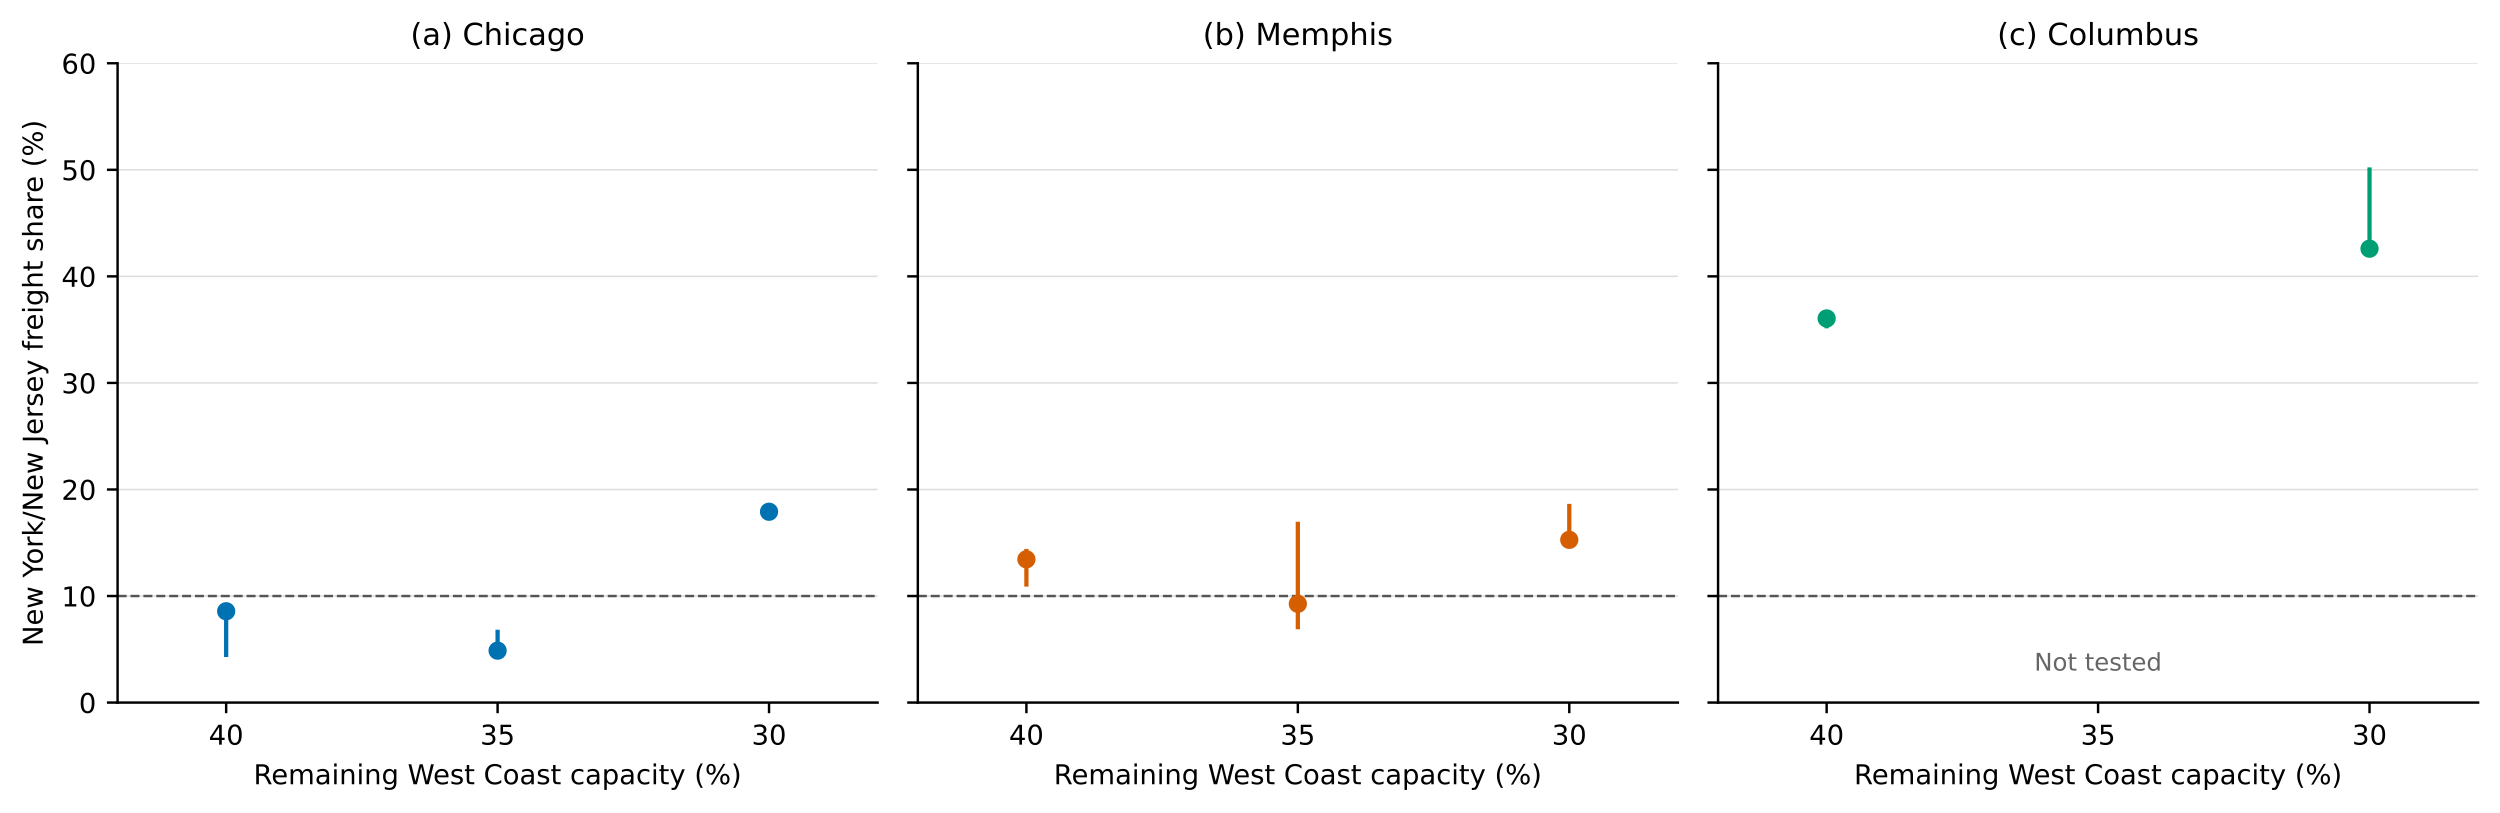
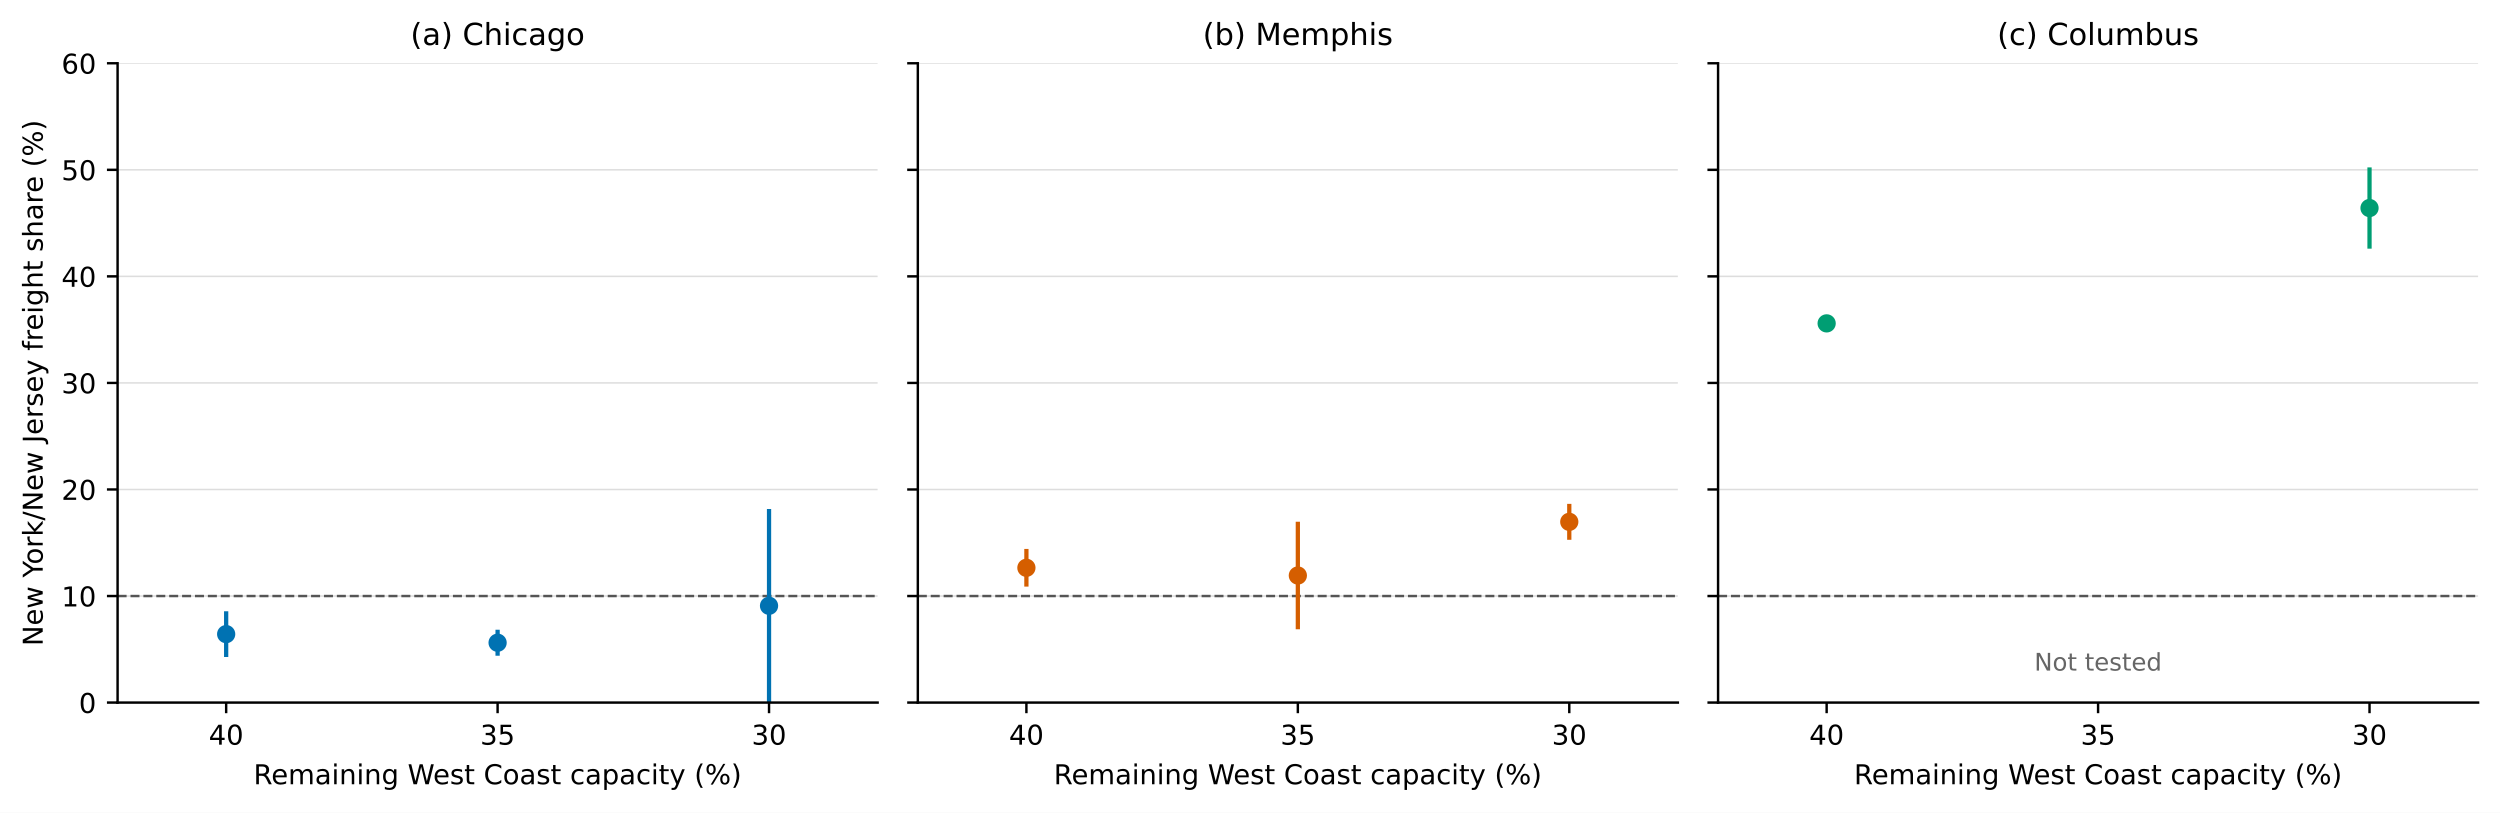
<svg xmlns="http://www.w3.org/2000/svg" xmlns:xlink="http://www.w3.org/1999/xlink" width="821.811pt" height="267.157pt" viewBox="0 0 821.811 267.157" version="1.1">
  <defs>
    <style type="text/css">*{stroke-linejoin: round; stroke-linecap: butt}</style>
  </defs>
  <g id="figure_1">
    <g id="patch_1">
      <path d="M 0 267.157  L 821.811 267.157  L 821.811 0  L 0 0  z " style="fill: #ffffff" />
    </g>
    <g id="axes_1">
      <g id="patch_2">
        <path d="M 38.653 230.956  L 288.493 230.956  L 288.493 20.798  L 38.653 20.798  z " style="fill: #ffffff" />
      </g>
      <g id="matplotlib.axis_1">
        <g id="xtick_1">
          <g id="line2d_1">
            <defs>
-               <path id="m17e194b8d2" d="M 0 0  L 0 3.5  " style="stroke: #000000; stroke-width: 0.8" />
+               <path id="m15341f79a3" d="M 0 0  L 0 3.5  " style="stroke: #000000; stroke-width: 0.8" />
            </defs>
            <g>
-               <use xlink:href="#m17e194b8d2" x="74.345" y="230.956" style="stroke: #000000; stroke-width: 0.8" />
+               <use xlink:href="#m15341f79a3" x="74.345" y="230.956" style="stroke: #000000; stroke-width: 0.8" />
            </g>
          </g>
          <g id="text_1">
            <text style="font-size: 9px; font-family: 'DejaVu Sans'; text-anchor: middle" x="74.345" y="244.794" transform="rotate(-0 74.34453 244.7942)">40</text>
          </g>
        </g>
        <g id="xtick_2">
          <g id="line2d_2">
            <g>
-               <use xlink:href="#m17e194b8d2" x="163.573" y="230.956" style="stroke: #000000; stroke-width: 0.8" />
+               <use xlink:href="#m15341f79a3" x="163.573" y="230.956" style="stroke: #000000; stroke-width: 0.8" />
            </g>
          </g>
          <g id="text_2">
            <text style="font-size: 9px; font-family: 'DejaVu Sans'; text-anchor: middle" x="163.573" y="244.794" transform="rotate(-0 163.5729 244.7942)">35</text>
          </g>
        </g>
        <g id="xtick_3">
          <g id="line2d_3">
            <g>
-               <use xlink:href="#m17e194b8d2" x="252.801" y="230.956" style="stroke: #000000; stroke-width: 0.8" />
+               <use xlink:href="#m15341f79a3" x="252.801" y="230.956" style="stroke: #000000; stroke-width: 0.8" />
            </g>
          </g>
          <g id="text_3">
            <text style="font-size: 9px; font-family: 'DejaVu Sans'; text-anchor: middle" x="252.801" y="244.794" transform="rotate(-0 252.8012 244.7942)">30</text>
          </g>
        </g>
        <g id="text_4">
          <text style="font-size: 9px; font-family: 'DejaVu Sans'; text-anchor: middle" x="163.573" y="257.795" transform="rotate(-0 163.5729 257.7949)">Remaining West Coast capacity (%)</text>
        </g>
      </g>
      <g id="matplotlib.axis_2">
        <g id="ytick_1">
          <g id="line2d_4">
-             <path d="M 38.653 230.956  L 288.493 230.956  " clip-path="url(#pc115671fec)" style="fill: none; stroke: #dddddd; stroke-width: 0.5; stroke-linecap: square" />
+             <path d="M 38.653 230.956  L 288.493 230.956  " clip-path="url(#p2582a932fb)" style="fill: none; stroke: #dddddd; stroke-width: 0.5; stroke-linecap: square" />
          </g>
          <g id="line2d_5">
            <defs>
-               <path id="mf5b7686762" d="M 0 0  L -3.5 0  " style="stroke: #000000; stroke-width: 0.8" />
+               <path id="m9ee6df591f" d="M 0 0  L -3.5 0  " style="stroke: #000000; stroke-width: 0.8" />
            </defs>
            <g>
-               <use xlink:href="#mf5b7686762" x="38.653" y="230.956" style="stroke: #000000; stroke-width: 0.8" />
+               <use xlink:href="#m9ee6df591f" x="38.653" y="230.956" style="stroke: #000000; stroke-width: 0.8" />
            </g>
          </g>
          <g id="text_5">
            <text style="font-size: 9px; font-family: 'DejaVu Sans'; text-anchor: end" x="31.653" y="234.375" transform="rotate(-0 31.6532 234.3753)">0</text>
          </g>
        </g>
        <g id="ytick_2">
          <g id="line2d_6">
-             <path d="M 38.653 195.93  L 288.493 195.93  " clip-path="url(#pc115671fec)" style="fill: none; stroke: #dddddd; stroke-width: 0.5; stroke-linecap: square" />
+             <path d="M 38.653 195.93  L 288.493 195.93  " clip-path="url(#p2582a932fb)" style="fill: none; stroke: #dddddd; stroke-width: 0.5; stroke-linecap: square" />
          </g>
          <g id="line2d_7">
            <g>
-               <use xlink:href="#mf5b7686762" x="38.653" y="195.93" style="stroke: #000000; stroke-width: 0.8" />
+               <use xlink:href="#m9ee6df591f" x="38.653" y="195.93" style="stroke: #000000; stroke-width: 0.8" />
            </g>
          </g>
          <g id="text_6">
            <text style="font-size: 9px; font-family: 'DejaVu Sans'; text-anchor: end" x="31.653" y="199.349" transform="rotate(-0 31.6532 199.349)">10</text>
          </g>
        </g>
        <g id="ytick_3">
          <g id="line2d_8">
-             <path d="M 38.653 160.904  L 288.493 160.904  " clip-path="url(#pc115671fec)" style="fill: none; stroke: #dddddd; stroke-width: 0.5; stroke-linecap: square" />
+             <path d="M 38.653 160.904  L 288.493 160.904  " clip-path="url(#p2582a932fb)" style="fill: none; stroke: #dddddd; stroke-width: 0.5; stroke-linecap: square" />
          </g>
          <g id="line2d_9">
            <g>
-               <use xlink:href="#mf5b7686762" x="38.653" y="160.904" style="stroke: #000000; stroke-width: 0.8" />
+               <use xlink:href="#m9ee6df591f" x="38.653" y="160.904" style="stroke: #000000; stroke-width: 0.8" />
            </g>
          </g>
          <g id="text_7">
            <text style="font-size: 9px; font-family: 'DejaVu Sans'; text-anchor: end" x="31.653" y="164.323" transform="rotate(-0 31.6532 164.3226)">20</text>
          </g>
        </g>
        <g id="ytick_4">
          <g id="line2d_10">
-             <path d="M 38.653 125.877  L 288.493 125.877  " clip-path="url(#pc115671fec)" style="fill: none; stroke: #dddddd; stroke-width: 0.5; stroke-linecap: square" />
+             <path d="M 38.653 125.877  L 288.493 125.877  " clip-path="url(#p2582a932fb)" style="fill: none; stroke: #dddddd; stroke-width: 0.5; stroke-linecap: square" />
          </g>
          <g id="line2d_11">
            <g>
-               <use xlink:href="#mf5b7686762" x="38.653" y="125.877" style="stroke: #000000; stroke-width: 0.8" />
+               <use xlink:href="#m9ee6df591f" x="38.653" y="125.877" style="stroke: #000000; stroke-width: 0.8" />
            </g>
          </g>
          <g id="text_8">
            <text style="font-size: 9px; font-family: 'DejaVu Sans'; text-anchor: end" x="31.653" y="129.296" transform="rotate(-0 31.6532 129.2963)">30</text>
          </g>
        </g>
        <g id="ytick_5">
          <g id="line2d_12">
-             <path d="M 38.653 90.851  L 288.493 90.851  " clip-path="url(#pc115671fec)" style="fill: none; stroke: #dddddd; stroke-width: 0.5; stroke-linecap: square" />
+             <path d="M 38.653 90.851  L 288.493 90.851  " clip-path="url(#p2582a932fb)" style="fill: none; stroke: #dddddd; stroke-width: 0.5; stroke-linecap: square" />
          </g>
          <g id="line2d_13">
            <g>
-               <use xlink:href="#mf5b7686762" x="38.653" y="90.851" style="stroke: #000000; stroke-width: 0.8" />
+               <use xlink:href="#m9ee6df591f" x="38.653" y="90.851" style="stroke: #000000; stroke-width: 0.8" />
            </g>
          </g>
          <g id="text_9">
            <text style="font-size: 9px; font-family: 'DejaVu Sans'; text-anchor: end" x="31.653" y="94.27" transform="rotate(-0 31.6532 94.27001)">40</text>
          </g>
        </g>
        <g id="ytick_6">
          <g id="line2d_14">
-             <path d="M 38.653 55.825  L 288.493 55.825  " clip-path="url(#pc115671fec)" style="fill: none; stroke: #dddddd; stroke-width: 0.5; stroke-linecap: square" />
+             <path d="M 38.653 55.825  L 288.493 55.825  " clip-path="url(#p2582a932fb)" style="fill: none; stroke: #dddddd; stroke-width: 0.5; stroke-linecap: square" />
          </g>
          <g id="line2d_15">
            <g>
-               <use xlink:href="#mf5b7686762" x="38.653" y="55.825" style="stroke: #000000; stroke-width: 0.8" />
+               <use xlink:href="#m9ee6df591f" x="38.653" y="55.825" style="stroke: #000000; stroke-width: 0.8" />
            </g>
          </g>
          <g id="text_10">
            <text style="font-size: 9px; font-family: 'DejaVu Sans'; text-anchor: end" x="31.653" y="59.244" transform="rotate(-0 31.6532 59.2437)">50</text>
          </g>
        </g>
        <g id="ytick_7">
          <g id="line2d_16">
-             <path d="M 38.653 20.798  L 288.493 20.798  " clip-path="url(#pc115671fec)" style="fill: none; stroke: #dddddd; stroke-width: 0.5; stroke-linecap: square" />
+             <path d="M 38.653 20.798  L 288.493 20.798  " clip-path="url(#p2582a932fb)" style="fill: none; stroke: #dddddd; stroke-width: 0.5; stroke-linecap: square" />
          </g>
          <g id="line2d_17">
            <g>
-               <use xlink:href="#mf5b7686762" x="38.653" y="20.798" style="stroke: #000000; stroke-width: 0.8" />
+               <use xlink:href="#m9ee6df591f" x="38.653" y="20.798" style="stroke: #000000; stroke-width: 0.8" />
            </g>
          </g>
          <g id="text_11">
            <text style="font-size: 9px; font-family: 'DejaVu Sans'; text-anchor: end" x="31.653" y="24.217" transform="rotate(-0 31.6532 24.21738)">60</text>
          </g>
        </g>
        <g id="text_12">
          <text style="font-size: 9px; font-family: 'DejaVu Sans'; text-anchor: middle" x="14.039" y="125.877" transform="rotate(-90 14.03859 125.8774)">New York/New Jersey freight share (%)</text>
        </g>
      </g>
      <g id="line2d_18">
-         <path d="M 38.653 195.93  L 288.493 195.93  " clip-path="url(#pc115671fec)" style="fill: none; stroke-dasharray: 2.96,1.28; stroke-dashoffset: 0; stroke: #555555; stroke-width: 0.8" />
+         <path d="M 38.653 195.93  L 288.493 195.93  " clip-path="url(#p2582a932fb)" style="fill: none; stroke-dasharray: 2.96,1.28; stroke-dashoffset: 0; stroke: #555555; stroke-width: 0.8" />
      </g>
      <g id="LineCollection_1">
-         <path d="M 74.345 215.967  L 74.345 200.931  " clip-path="url(#pc115671fec)" style="fill: none; stroke: #0072b2; stroke-width: 1.4" />
+         <path d="M 74.345 215.967  L 74.345 200.931  " clip-path="url(#p2582a932fb)" style="fill: none; stroke: #0072b2; stroke-width: 1.4" />
      </g>
      <g id="line2d_19">
        <defs>
-           <path id="mc871616171" d="M 0 2.5  C 0.663 2.5 1.299 2.237 1.768 1.768  C 2.237 1.299 2.5 0.663 2.5 0  C 2.5 -0.663 2.237 -1.299 1.768 -1.768  C 1.299 -2.237 0.663 -2.5 0 -2.5  C -0.663 -2.5 -1.299 -2.237 -1.768 -1.768  C -2.237 -1.299 -2.5 -0.663 -2.5 0  C -2.5 0.663 -2.237 1.299 -1.768 1.768  C -1.299 2.237 -0.663 2.5 0 2.5  z " style="stroke: #0072b2" />
+           <path id="mb0be845fad" d="M 0 2.5  C 0.663 2.5 1.299 2.237 1.768 1.768  C 2.237 1.299 2.5 0.663 2.5 0  C 2.5 -0.663 2.237 -1.299 1.768 -1.768  C 1.299 -2.237 0.663 -2.5 0 -2.5  C -0.663 -2.5 -1.299 -2.237 -1.768 -1.768  C -2.237 -1.299 -2.5 -0.663 -2.5 0  C -2.5 0.663 -2.237 1.299 -1.768 1.768  C -1.299 2.237 -0.663 2.5 0 2.5  z " style="stroke: #0072b2" />
        </defs>
-         <g clip-path="url(#pc115671fec)">
-           <use xlink:href="#mc871616171" x="74.345" y="200.931" style="fill: #0072b2; stroke: #0072b2" />
+         <g clip-path="url(#p2582a932fb)">
+           <use xlink:href="#mb0be845fad" x="74.345" y="208.449" style="fill: #0072b2; stroke: #0072b2" />
        </g>
      </g>
      <g id="LineCollection_2">
-         <path d="M 163.573 215.553  L 163.573 207.005  " clip-path="url(#pc115671fec)" style="fill: none; stroke: #0072b2; stroke-width: 1.4" />
+         <path d="M 163.573 215.553  L 163.573 207.005  " clip-path="url(#p2582a932fb)" style="fill: none; stroke: #0072b2; stroke-width: 1.4" />
      </g>
      <g id="line2d_20">
-         <g clip-path="url(#pc115671fec)">
-           <use xlink:href="#mc871616171" x="163.573" y="213.882" style="fill: #0072b2; stroke: #0072b2" />
+         <g clip-path="url(#p2582a932fb)">
+           <use xlink:href="#mb0be845fad" x="163.573" y="211.279" style="fill: #0072b2; stroke: #0072b2" />
        </g>
      </g>
      <g id="LineCollection_3">
-         <path d="M 252.801 169.243  L 252.801 167.315  " clip-path="url(#pc115671fec)" style="fill: none; stroke: #0072b2; stroke-width: 1.4" />
+         <path d="M 252.801 230.956  L 252.801 167.315  " clip-path="url(#p2582a932fb)" style="fill: none; stroke: #0072b2; stroke-width: 1.4" />
      </g>
      <g id="line2d_21">
-         <g clip-path="url(#pc115671fec)">
-           <use xlink:href="#mc871616171" x="252.801" y="168.221" style="fill: #0072b2; stroke: #0072b2" />
+         <g clip-path="url(#p2582a932fb)">
+           <use xlink:href="#mb0be845fad" x="252.801" y="199.136" style="fill: #0072b2; stroke: #0072b2" />
        </g>
      </g>
      <g id="patch_3">
        <path d="M 38.653 230.956  L 38.653 20.798  " style="fill: none; stroke: #000000; stroke-width: 0.8; stroke-linejoin: miter; stroke-linecap: square" />
      </g>
      <g id="patch_4">
        <path d="M 38.653 230.956  L 288.493 230.956  " style="fill: none; stroke: #000000; stroke-width: 0.8; stroke-linejoin: miter; stroke-linecap: square" />
      </g>
      <g id="text_13">
        <text style="font-size: 10px; font-family: 'DejaVu Sans'; text-anchor: middle" x="163.573" y="14.798" transform="rotate(-0 163.5729 14.79844)">(a) Chicago</text>
      </g>
    </g>
    <g id="axes_2">
      <g id="patch_5">
        <path d="M 301.712 230.956  L 551.552 230.956  L 551.552 20.798  L 301.712 20.798  z " style="fill: #ffffff" />
      </g>
      <g id="matplotlib.axis_3">
        <g id="xtick_4">
          <g id="line2d_22">
            <g>
-               <use xlink:href="#m17e194b8d2" x="337.404" y="230.956" style="stroke: #000000; stroke-width: 0.8" />
+               <use xlink:href="#m15341f79a3" x="337.404" y="230.956" style="stroke: #000000; stroke-width: 0.8" />
            </g>
          </g>
          <g id="text_14">
            <text style="font-size: 9px; font-family: 'DejaVu Sans'; text-anchor: middle" x="337.404" y="244.794" transform="rotate(-0 337.4038 244.7942)">40</text>
          </g>
        </g>
        <g id="xtick_5">
          <g id="line2d_23">
            <g>
-               <use xlink:href="#m17e194b8d2" x="426.632" y="230.956" style="stroke: #000000; stroke-width: 0.8" />
+               <use xlink:href="#m15341f79a3" x="426.632" y="230.956" style="stroke: #000000; stroke-width: 0.8" />
            </g>
          </g>
          <g id="text_15">
            <text style="font-size: 9px; font-family: 'DejaVu Sans'; text-anchor: middle" x="426.632" y="244.794" transform="rotate(-0 426.6321 244.7942)">35</text>
          </g>
        </g>
        <g id="xtick_6">
          <g id="line2d_24">
            <g>
-               <use xlink:href="#m17e194b8d2" x="515.86" y="230.956" style="stroke: #000000; stroke-width: 0.8" />
+               <use xlink:href="#m15341f79a3" x="515.86" y="230.956" style="stroke: #000000; stroke-width: 0.8" />
            </g>
          </g>
          <g id="text_16">
            <text style="font-size: 9px; font-family: 'DejaVu Sans'; text-anchor: middle" x="515.86" y="244.794" transform="rotate(-0 515.8605 244.7942)">30</text>
          </g>
        </g>
        <g id="text_17">
          <text style="font-size: 9px; font-family: 'DejaVu Sans'; text-anchor: middle" x="426.632" y="257.795" transform="rotate(-0 426.6321 257.7949)">Remaining West Coast capacity (%)</text>
        </g>
      </g>
      <g id="matplotlib.axis_4">
        <g id="ytick_8">
          <g id="line2d_25">
-             <path d="M 301.712 230.956  L 551.552 230.956  " clip-path="url(#p91fc760f90)" style="fill: none; stroke: #dddddd; stroke-width: 0.5; stroke-linecap: square" />
+             <path d="M 301.712 230.956  L 551.552 230.956  " clip-path="url(#p859bc1b800)" style="fill: none; stroke: #dddddd; stroke-width: 0.5; stroke-linecap: square" />
          </g>
          <g id="line2d_26">
            <g>
-               <use xlink:href="#mf5b7686762" x="301.712" y="230.956" style="stroke: #000000; stroke-width: 0.8" />
+               <use xlink:href="#m9ee6df591f" x="301.712" y="230.956" style="stroke: #000000; stroke-width: 0.8" />
            </g>
          </g>
        </g>
        <g id="ytick_9">
          <g id="line2d_27">
-             <path d="M 301.712 195.93  L 551.552 195.93  " clip-path="url(#p91fc760f90)" style="fill: none; stroke: #dddddd; stroke-width: 0.5; stroke-linecap: square" />
+             <path d="M 301.712 195.93  L 551.552 195.93  " clip-path="url(#p859bc1b800)" style="fill: none; stroke: #dddddd; stroke-width: 0.5; stroke-linecap: square" />
          </g>
          <g id="line2d_28">
            <g>
-               <use xlink:href="#mf5b7686762" x="301.712" y="195.93" style="stroke: #000000; stroke-width: 0.8" />
+               <use xlink:href="#m9ee6df591f" x="301.712" y="195.93" style="stroke: #000000; stroke-width: 0.8" />
            </g>
          </g>
        </g>
        <g id="ytick_10">
          <g id="line2d_29">
-             <path d="M 301.712 160.904  L 551.552 160.904  " clip-path="url(#p91fc760f90)" style="fill: none; stroke: #dddddd; stroke-width: 0.5; stroke-linecap: square" />
+             <path d="M 301.712 160.904  L 551.552 160.904  " clip-path="url(#p859bc1b800)" style="fill: none; stroke: #dddddd; stroke-width: 0.5; stroke-linecap: square" />
          </g>
          <g id="line2d_30">
            <g>
-               <use xlink:href="#mf5b7686762" x="301.712" y="160.904" style="stroke: #000000; stroke-width: 0.8" />
+               <use xlink:href="#m9ee6df591f" x="301.712" y="160.904" style="stroke: #000000; stroke-width: 0.8" />
            </g>
          </g>
        </g>
        <g id="ytick_11">
          <g id="line2d_31">
-             <path d="M 301.712 125.877  L 551.552 125.877  " clip-path="url(#p91fc760f90)" style="fill: none; stroke: #dddddd; stroke-width: 0.5; stroke-linecap: square" />
+             <path d="M 301.712 125.877  L 551.552 125.877  " clip-path="url(#p859bc1b800)" style="fill: none; stroke: #dddddd; stroke-width: 0.5; stroke-linecap: square" />
          </g>
          <g id="line2d_32">
            <g>
-               <use xlink:href="#mf5b7686762" x="301.712" y="125.877" style="stroke: #000000; stroke-width: 0.8" />
+               <use xlink:href="#m9ee6df591f" x="301.712" y="125.877" style="stroke: #000000; stroke-width: 0.8" />
            </g>
          </g>
        </g>
        <g id="ytick_12">
          <g id="line2d_33">
-             <path d="M 301.712 90.851  L 551.552 90.851  " clip-path="url(#p91fc760f90)" style="fill: none; stroke: #dddddd; stroke-width: 0.5; stroke-linecap: square" />
+             <path d="M 301.712 90.851  L 551.552 90.851  " clip-path="url(#p859bc1b800)" style="fill: none; stroke: #dddddd; stroke-width: 0.5; stroke-linecap: square" />
          </g>
          <g id="line2d_34">
            <g>
-               <use xlink:href="#mf5b7686762" x="301.712" y="90.851" style="stroke: #000000; stroke-width: 0.8" />
+               <use xlink:href="#m9ee6df591f" x="301.712" y="90.851" style="stroke: #000000; stroke-width: 0.8" />
            </g>
          </g>
        </g>
        <g id="ytick_13">
          <g id="line2d_35">
-             <path d="M 301.712 55.825  L 551.552 55.825  " clip-path="url(#p91fc760f90)" style="fill: none; stroke: #dddddd; stroke-width: 0.5; stroke-linecap: square" />
+             <path d="M 301.712 55.825  L 551.552 55.825  " clip-path="url(#p859bc1b800)" style="fill: none; stroke: #dddddd; stroke-width: 0.5; stroke-linecap: square" />
          </g>
          <g id="line2d_36">
            <g>
-               <use xlink:href="#mf5b7686762" x="301.712" y="55.825" style="stroke: #000000; stroke-width: 0.8" />
+               <use xlink:href="#m9ee6df591f" x="301.712" y="55.825" style="stroke: #000000; stroke-width: 0.8" />
            </g>
          </g>
        </g>
        <g id="ytick_14">
          <g id="line2d_37">
-             <path d="M 301.712 20.798  L 551.552 20.798  " clip-path="url(#p91fc760f90)" style="fill: none; stroke: #dddddd; stroke-width: 0.5; stroke-linecap: square" />
+             <path d="M 301.712 20.798  L 551.552 20.798  " clip-path="url(#p859bc1b800)" style="fill: none; stroke: #dddddd; stroke-width: 0.5; stroke-linecap: square" />
          </g>
          <g id="line2d_38">
            <g>
-               <use xlink:href="#mf5b7686762" x="301.712" y="20.798" style="stroke: #000000; stroke-width: 0.8" />
+               <use xlink:href="#m9ee6df591f" x="301.712" y="20.798" style="stroke: #000000; stroke-width: 0.8" />
            </g>
          </g>
        </g>
      </g>
      <g id="line2d_39">
-         <path d="M 301.712 195.93  L 551.552 195.93  " clip-path="url(#p91fc760f90)" style="fill: none; stroke-dasharray: 2.96,1.28; stroke-dashoffset: 0; stroke: #555555; stroke-width: 0.8" />
+         <path d="M 301.712 195.93  L 551.552 195.93  " clip-path="url(#p859bc1b800)" style="fill: none; stroke-dasharray: 2.96,1.28; stroke-dashoffset: 0; stroke: #555555; stroke-width: 0.8" />
      </g>
      <g id="LineCollection_4">
-         <path d="M 337.404 192.839  L 337.404 180.457  " clip-path="url(#p91fc760f90)" style="fill: none; stroke: #d55e00; stroke-width: 1.4" />
+         <path d="M 337.404 192.839  L 337.404 180.457  " clip-path="url(#p859bc1b800)" style="fill: none; stroke: #d55e00; stroke-width: 1.4" />
      </g>
      <g id="line2d_40">
        <defs>
-           <path id="m91dff478a7" d="M 0 2.5  C 0.663 2.5 1.299 2.237 1.768 1.768  C 2.237 1.299 2.5 0.663 2.5 0  C 2.5 -0.663 2.237 -1.299 1.768 -1.768  C 1.299 -2.237 0.663 -2.5 0 -2.5  C -0.663 -2.5 -1.299 -2.237 -1.768 -1.768  C -2.237 -1.299 -2.5 -0.663 -2.5 0  C -2.5 0.663 -2.237 1.299 -1.768 1.768  C -1.299 2.237 -0.663 2.5 0 2.5  z " style="stroke: #d55e00" />
+           <path id="mfccd2de5de" d="M 0 2.5  C 0.663 2.5 1.299 2.237 1.768 1.768  C 2.237 1.299 2.5 0.663 2.5 0  C 2.5 -0.663 2.237 -1.299 1.768 -1.768  C 1.299 -2.237 0.663 -2.5 0 -2.5  C -0.663 -2.5 -1.299 -2.237 -1.768 -1.768  C -2.237 -1.299 -2.5 -0.663 -2.5 0  C -2.5 0.663 -2.237 1.299 -1.768 1.768  C -1.299 2.237 -0.663 2.5 0 2.5  z " style="stroke: #d55e00" />
        </defs>
-         <g clip-path="url(#p91fc760f90)">
-           <use xlink:href="#m91dff478a7" x="337.404" y="183.854" style="fill: #d55e00; stroke: #d55e00" />
+         <g clip-path="url(#p859bc1b800)">
+           <use xlink:href="#mfccd2de5de" x="337.404" y="186.648" style="fill: #d55e00; stroke: #d55e00" />
        </g>
      </g>
      <g id="LineCollection_5">
-         <path d="M 426.632 206.858  L 426.632 171.512  " clip-path="url(#p91fc760f90)" style="fill: none; stroke: #d55e00; stroke-width: 1.4" />
+         <path d="M 426.632 206.858  L 426.632 171.512  " clip-path="url(#p859bc1b800)" style="fill: none; stroke: #d55e00; stroke-width: 1.4" />
      </g>
      <g id="line2d_41">
-         <g clip-path="url(#p91fc760f90)">
-           <use xlink:href="#m91dff478a7" x="426.632" y="198.488" style="fill: #d55e00; stroke: #d55e00" />
+         <g clip-path="url(#p859bc1b800)">
+           <use xlink:href="#mfccd2de5de" x="426.632" y="189.185" style="fill: #d55e00; stroke: #d55e00" />
        </g>
      </g>
      <g id="LineCollection_6">
-         <path d="M 515.86 177.456  L 515.86 165.633  " clip-path="url(#p91fc760f90)" style="fill: none; stroke: #d55e00; stroke-width: 1.4" />
+         <path d="M 515.86 177.456  L 515.86 165.633  " clip-path="url(#p859bc1b800)" style="fill: none; stroke: #d55e00; stroke-width: 1.4" />
      </g>
      <g id="line2d_42">
-         <g clip-path="url(#p91fc760f90)">
-           <use xlink:href="#m91dff478a7" x="515.86" y="177.456" style="fill: #d55e00; stroke: #d55e00" />
+         <g clip-path="url(#p859bc1b800)">
+           <use xlink:href="#mfccd2de5de" x="515.86" y="171.544" style="fill: #d55e00; stroke: #d55e00" />
        </g>
      </g>
      <g id="patch_6">
        <path d="M 301.712 230.956  L 301.712 20.798  " style="fill: none; stroke: #000000; stroke-width: 0.8; stroke-linejoin: miter; stroke-linecap: square" />
      </g>
      <g id="patch_7">
        <path d="M 301.712 230.956  L 551.552 230.956  " style="fill: none; stroke: #000000; stroke-width: 0.8; stroke-linejoin: miter; stroke-linecap: square" />
      </g>
      <g id="text_18">
        <text style="font-size: 10px; font-family: 'DejaVu Sans'; text-anchor: middle" x="426.632" y="14.798" transform="rotate(-0 426.6321 14.79844)">(b) Memphis</text>
      </g>
    </g>
    <g id="axes_3">
      <g id="patch_8">
        <path d="M 564.772 230.956  L 814.611 230.956  L 814.611 20.798  L 564.772 20.798  z " style="fill: #ffffff" />
      </g>
      <g id="matplotlib.axis_5">
        <g id="xtick_7">
          <g id="line2d_43">
            <g>
-               <use xlink:href="#m17e194b8d2" x="600.463" y="230.956" style="stroke: #000000; stroke-width: 0.8" />
+               <use xlink:href="#m15341f79a3" x="600.463" y="230.956" style="stroke: #000000; stroke-width: 0.8" />
            </g>
          </g>
          <g id="text_19">
            <text style="font-size: 9px; font-family: 'DejaVu Sans'; text-anchor: middle" x="600.463" y="244.794" transform="rotate(-0 600.4631 244.7942)">40</text>
          </g>
        </g>
        <g id="xtick_8">
          <g id="line2d_44">
            <g>
-               <use xlink:href="#m17e194b8d2" x="689.691" y="230.956" style="stroke: #000000; stroke-width: 0.8" />
+               <use xlink:href="#m15341f79a3" x="689.691" y="230.956" style="stroke: #000000; stroke-width: 0.8" />
            </g>
          </g>
          <g id="text_20">
            <text style="font-size: 9px; font-family: 'DejaVu Sans'; text-anchor: middle" x="689.691" y="244.794" transform="rotate(-0 689.6914 244.7942)">35</text>
          </g>
        </g>
        <g id="xtick_9">
          <g id="line2d_45">
            <g>
-               <use xlink:href="#m17e194b8d2" x="778.92" y="230.956" style="stroke: #000000; stroke-width: 0.8" />
+               <use xlink:href="#m15341f79a3" x="778.92" y="230.956" style="stroke: #000000; stroke-width: 0.8" />
            </g>
          </g>
          <g id="text_21">
            <text style="font-size: 9px; font-family: 'DejaVu Sans'; text-anchor: middle" x="778.92" y="244.794" transform="rotate(-0 778.9198 244.7942)">30</text>
          </g>
        </g>
        <g id="text_22">
          <text style="font-size: 9px; font-family: 'DejaVu Sans'; text-anchor: middle" x="689.691" y="257.795" transform="rotate(-0 689.6914 257.7949)">Remaining West Coast capacity (%)</text>
        </g>
      </g>
      <g id="matplotlib.axis_6">
        <g id="ytick_15">
          <g id="line2d_46">
-             <path d="M 564.772 230.956  L 814.611 230.956  " clip-path="url(#pad5678aa49)" style="fill: none; stroke: #dddddd; stroke-width: 0.5; stroke-linecap: square" />
+             <path d="M 564.772 230.956  L 814.611 230.956  " clip-path="url(#pcf51d0a9d9)" style="fill: none; stroke: #dddddd; stroke-width: 0.5; stroke-linecap: square" />
          </g>
          <g id="line2d_47">
            <g>
-               <use xlink:href="#mf5b7686762" x="564.772" y="230.956" style="stroke: #000000; stroke-width: 0.8" />
+               <use xlink:href="#m9ee6df591f" x="564.772" y="230.956" style="stroke: #000000; stroke-width: 0.8" />
            </g>
          </g>
        </g>
        <g id="ytick_16">
          <g id="line2d_48">
-             <path d="M 564.772 195.93  L 814.611 195.93  " clip-path="url(#pad5678aa49)" style="fill: none; stroke: #dddddd; stroke-width: 0.5; stroke-linecap: square" />
+             <path d="M 564.772 195.93  L 814.611 195.93  " clip-path="url(#pcf51d0a9d9)" style="fill: none; stroke: #dddddd; stroke-width: 0.5; stroke-linecap: square" />
          </g>
          <g id="line2d_49">
            <g>
-               <use xlink:href="#mf5b7686762" x="564.772" y="195.93" style="stroke: #000000; stroke-width: 0.8" />
+               <use xlink:href="#m9ee6df591f" x="564.772" y="195.93" style="stroke: #000000; stroke-width: 0.8" />
            </g>
          </g>
        </g>
        <g id="ytick_17">
          <g id="line2d_50">
-             <path d="M 564.772 160.904  L 814.611 160.904  " clip-path="url(#pad5678aa49)" style="fill: none; stroke: #dddddd; stroke-width: 0.5; stroke-linecap: square" />
+             <path d="M 564.772 160.904  L 814.611 160.904  " clip-path="url(#pcf51d0a9d9)" style="fill: none; stroke: #dddddd; stroke-width: 0.5; stroke-linecap: square" />
          </g>
          <g id="line2d_51">
            <g>
-               <use xlink:href="#mf5b7686762" x="564.772" y="160.904" style="stroke: #000000; stroke-width: 0.8" />
+               <use xlink:href="#m9ee6df591f" x="564.772" y="160.904" style="stroke: #000000; stroke-width: 0.8" />
            </g>
          </g>
        </g>
        <g id="ytick_18">
          <g id="line2d_52">
-             <path d="M 564.772 125.877  L 814.611 125.877  " clip-path="url(#pad5678aa49)" style="fill: none; stroke: #dddddd; stroke-width: 0.5; stroke-linecap: square" />
+             <path d="M 564.772 125.877  L 814.611 125.877  " clip-path="url(#pcf51d0a9d9)" style="fill: none; stroke: #dddddd; stroke-width: 0.5; stroke-linecap: square" />
          </g>
          <g id="line2d_53">
            <g>
-               <use xlink:href="#mf5b7686762" x="564.772" y="125.877" style="stroke: #000000; stroke-width: 0.8" />
+               <use xlink:href="#m9ee6df591f" x="564.772" y="125.877" style="stroke: #000000; stroke-width: 0.8" />
            </g>
          </g>
        </g>
        <g id="ytick_19">
          <g id="line2d_54">
-             <path d="M 564.772 90.851  L 814.611 90.851  " clip-path="url(#pad5678aa49)" style="fill: none; stroke: #dddddd; stroke-width: 0.5; stroke-linecap: square" />
+             <path d="M 564.772 90.851  L 814.611 90.851  " clip-path="url(#pcf51d0a9d9)" style="fill: none; stroke: #dddddd; stroke-width: 0.5; stroke-linecap: square" />
          </g>
          <g id="line2d_55">
            <g>
-               <use xlink:href="#mf5b7686762" x="564.772" y="90.851" style="stroke: #000000; stroke-width: 0.8" />
+               <use xlink:href="#m9ee6df591f" x="564.772" y="90.851" style="stroke: #000000; stroke-width: 0.8" />
            </g>
          </g>
        </g>
        <g id="ytick_20">
          <g id="line2d_56">
-             <path d="M 564.772 55.825  L 814.611 55.825  " clip-path="url(#pad5678aa49)" style="fill: none; stroke: #dddddd; stroke-width: 0.5; stroke-linecap: square" />
+             <path d="M 564.772 55.825  L 814.611 55.825  " clip-path="url(#pcf51d0a9d9)" style="fill: none; stroke: #dddddd; stroke-width: 0.5; stroke-linecap: square" />
          </g>
          <g id="line2d_57">
            <g>
-               <use xlink:href="#mf5b7686762" x="564.772" y="55.825" style="stroke: #000000; stroke-width: 0.8" />
+               <use xlink:href="#m9ee6df591f" x="564.772" y="55.825" style="stroke: #000000; stroke-width: 0.8" />
            </g>
          </g>
        </g>
        <g id="ytick_21">
          <g id="line2d_58">
-             <path d="M 564.772 20.798  L 814.611 20.798  " clip-path="url(#pad5678aa49)" style="fill: none; stroke: #dddddd; stroke-width: 0.5; stroke-linecap: square" />
+             <path d="M 564.772 20.798  L 814.611 20.798  " clip-path="url(#pcf51d0a9d9)" style="fill: none; stroke: #dddddd; stroke-width: 0.5; stroke-linecap: square" />
          </g>
          <g id="line2d_59">
            <g>
-               <use xlink:href="#mf5b7686762" x="564.772" y="20.798" style="stroke: #000000; stroke-width: 0.8" />
+               <use xlink:href="#m9ee6df591f" x="564.772" y="20.798" style="stroke: #000000; stroke-width: 0.8" />
            </g>
          </g>
        </g>
      </g>
      <g id="line2d_60">
-         <path d="M 564.772 195.93  L 814.611 195.93  " clip-path="url(#pad5678aa49)" style="fill: none; stroke-dasharray: 2.96,1.28; stroke-dashoffset: 0; stroke: #555555; stroke-width: 0.8" />
+         <path d="M 564.772 195.93  L 814.611 195.93  " clip-path="url(#pcf51d0a9d9)" style="fill: none; stroke-dasharray: 2.96,1.28; stroke-dashoffset: 0; stroke: #555555; stroke-width: 0.8" />
      </g>
      <g id="LineCollection_7">
-         <path d="M 600.463 107.923  L 600.463 104.681  " clip-path="url(#pad5678aa49)" style="fill: none; stroke: #009e73; stroke-width: 1.4" />
+         <path d="M 600.463 107.923  L 600.463 104.681  " clip-path="url(#pcf51d0a9d9)" style="fill: none; stroke: #009e73; stroke-width: 1.4" />
      </g>
      <g id="line2d_61">
        <defs>
-           <path id="m77f443f503" d="M 0 2.5  C 0.663 2.5 1.299 2.237 1.768 1.768  C 2.237 1.299 2.5 0.663 2.5 0  C 2.5 -0.663 2.237 -1.299 1.768 -1.768  C 1.299 -2.237 0.663 -2.5 0 -2.5  C -0.663 -2.5 -1.299 -2.237 -1.768 -1.768  C -2.237 -1.299 -2.5 -0.663 -2.5 0  C -2.5 0.663 -2.237 1.299 -1.768 1.768  C -1.299 2.237 -0.663 2.5 0 2.5  z " style="stroke: #009e73" />
+           <path id="m5efd59fdc9" d="M 0 2.5  C 0.663 2.5 1.299 2.237 1.768 1.768  C 2.237 1.299 2.5 0.663 2.5 0  C 2.5 -0.663 2.237 -1.299 1.768 -1.768  C 1.299 -2.237 0.663 -2.5 0 -2.5  C -0.663 -2.5 -1.299 -2.237 -1.768 -1.768  C -2.237 -1.299 -2.5 -0.663 -2.5 0  C -2.5 0.663 -2.237 1.299 -1.768 1.768  C -1.299 2.237 -0.663 2.5 0 2.5  z " style="stroke: #009e73" />
        </defs>
-         <g clip-path="url(#pad5678aa49)">
-           <use xlink:href="#m77f443f503" x="600.463" y="104.681" style="fill: #009e73; stroke: #009e73" />
+         <g clip-path="url(#pcf51d0a9d9)">
+           <use xlink:href="#m5efd59fdc9" x="600.463" y="106.302" style="fill: #009e73; stroke: #009e73" />
        </g>
      </g>
      <g id="LineCollection_8">
-         <path d="M 778.92 81.748  L 778.92 55.028  " clip-path="url(#pad5678aa49)" style="fill: none; stroke: #009e73; stroke-width: 1.4" />
+         <path d="M 778.92 81.748  L 778.92 55.028  " clip-path="url(#pcf51d0a9d9)" style="fill: none; stroke: #009e73; stroke-width: 1.4" />
      </g>
      <g id="line2d_62">
-         <g clip-path="url(#pad5678aa49)">
-           <use xlink:href="#m77f443f503" x="778.92" y="81.748" style="fill: #009e73; stroke: #009e73" />
+         <g clip-path="url(#pcf51d0a9d9)">
+           <use xlink:href="#m5efd59fdc9" x="778.92" y="68.388" style="fill: #009e73; stroke: #009e73" />
        </g>
      </g>
      <g id="patch_9">
        <path d="M 564.772 230.956  L 564.772 20.798  " style="fill: none; stroke: #000000; stroke-width: 0.8; stroke-linejoin: miter; stroke-linecap: square" />
      </g>
      <g id="patch_10">
        <path d="M 564.772 230.956  L 814.611 230.956  " style="fill: none; stroke: #000000; stroke-width: 0.8; stroke-linejoin: miter; stroke-linecap: square" />
      </g>
      <g id="text_23">
        <text style="font-size: 8px; font-family: 'DejaVu Sans'; text-anchor: middle; fill: #666666" x="689.691" y="220.448" transform="rotate(-0 689.6914 220.4484)">Not tested</text>
      </g>
      <g id="text_24">
        <text style="font-size: 10px; font-family: 'DejaVu Sans'; text-anchor: middle" x="689.691" y="14.798" transform="rotate(-0 689.6914 14.79844)">(c) Columbus</text>
      </g>
    </g>
  </g>
  <defs>
-     <clipPath id="pc115671fec">
+     <clipPath id="p2582a932fb">
      <rect x="38.653" y="20.798" width="249.839" height="210.158" />
    </clipPath>
-     <clipPath id="p91fc760f90">
+     <clipPath id="p859bc1b800">
      <rect x="301.712" y="20.798" width="249.839" height="210.158" />
    </clipPath>
-     <clipPath id="pad5678aa49">
+     <clipPath id="pcf51d0a9d9">
      <rect x="564.772" y="20.798" width="249.839" height="210.158" />
    </clipPath>
  </defs>
</svg>
